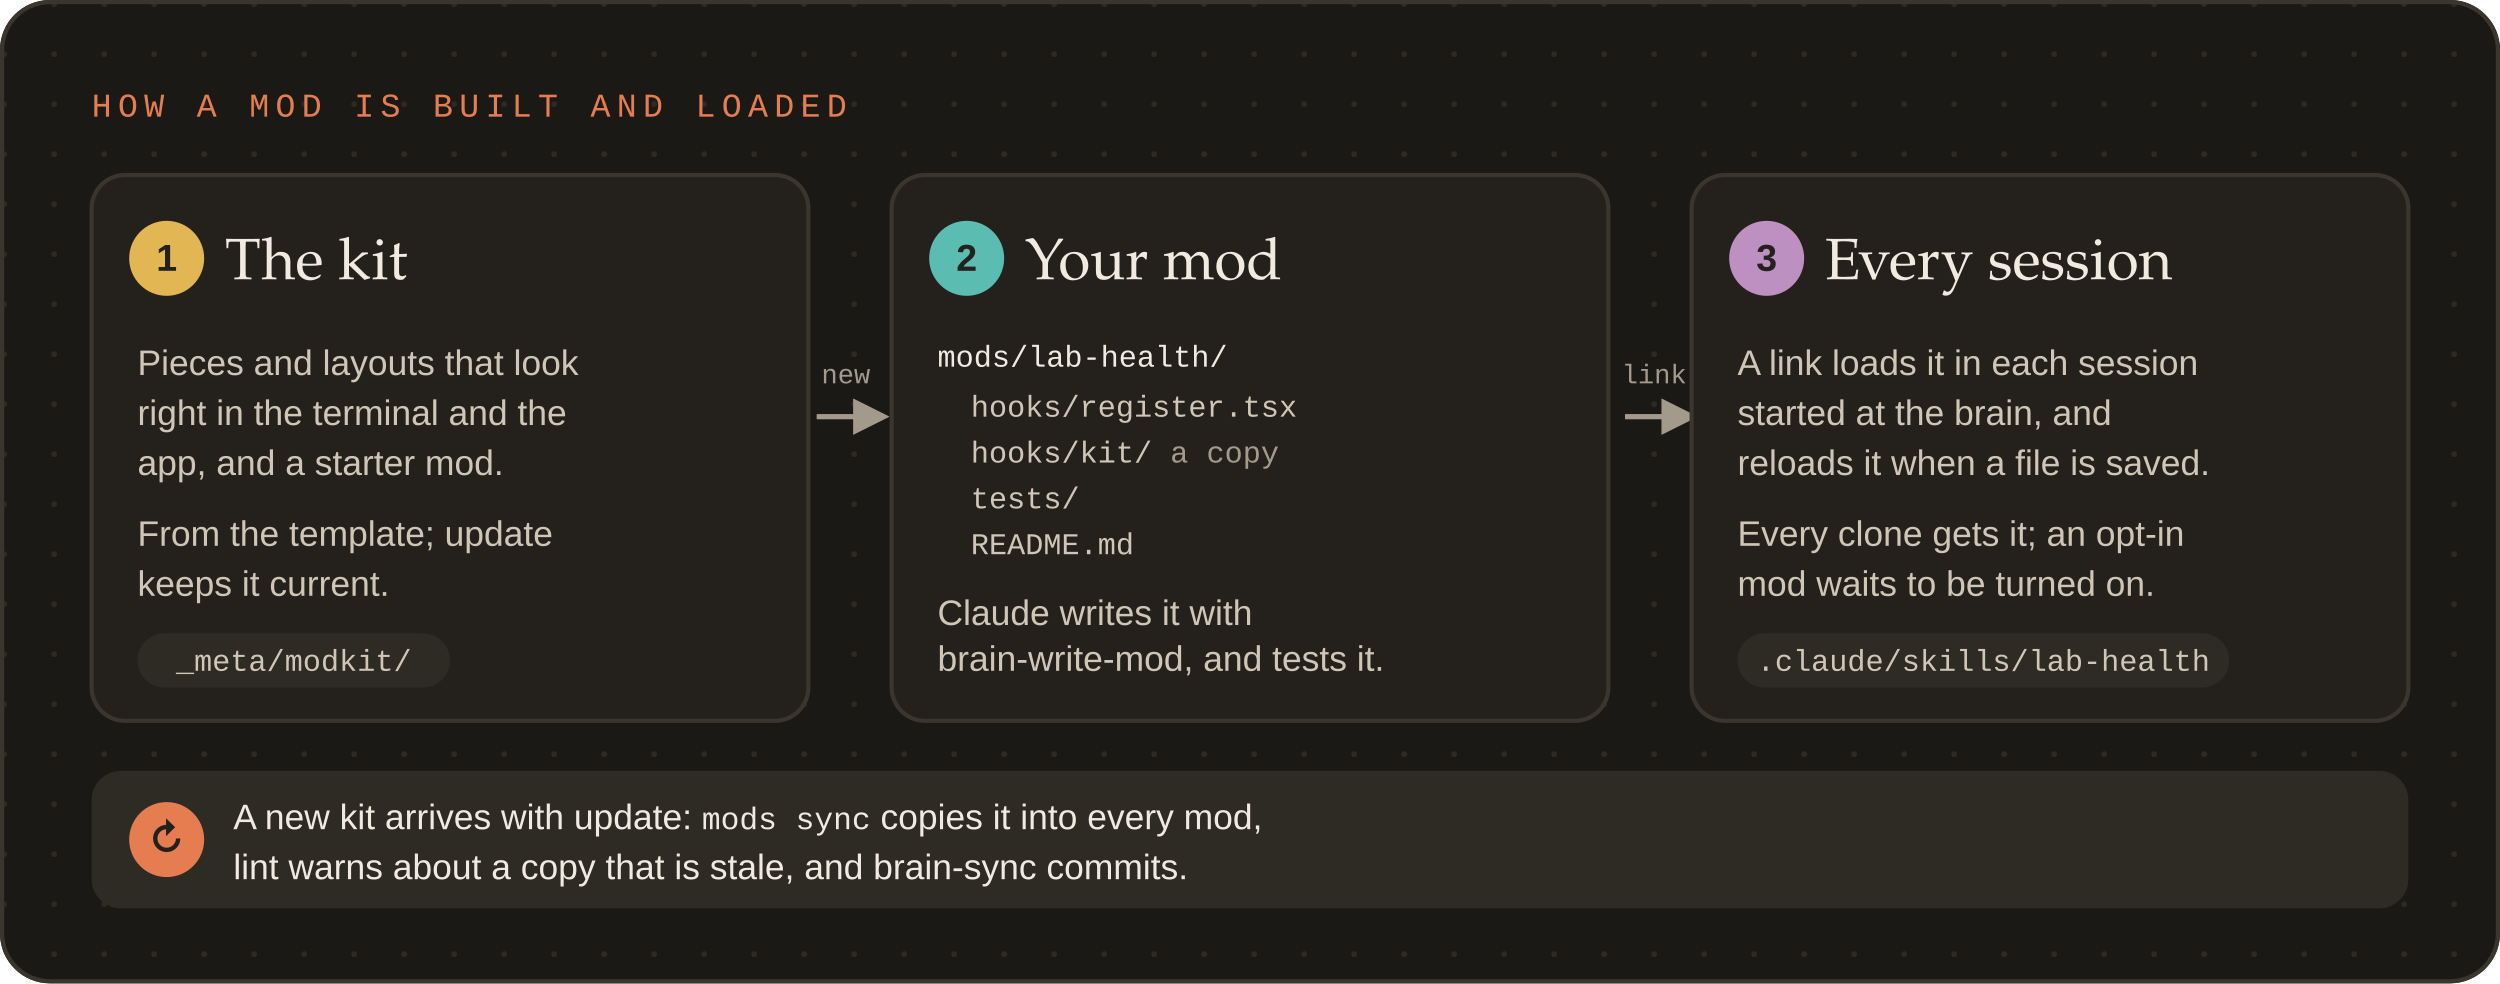
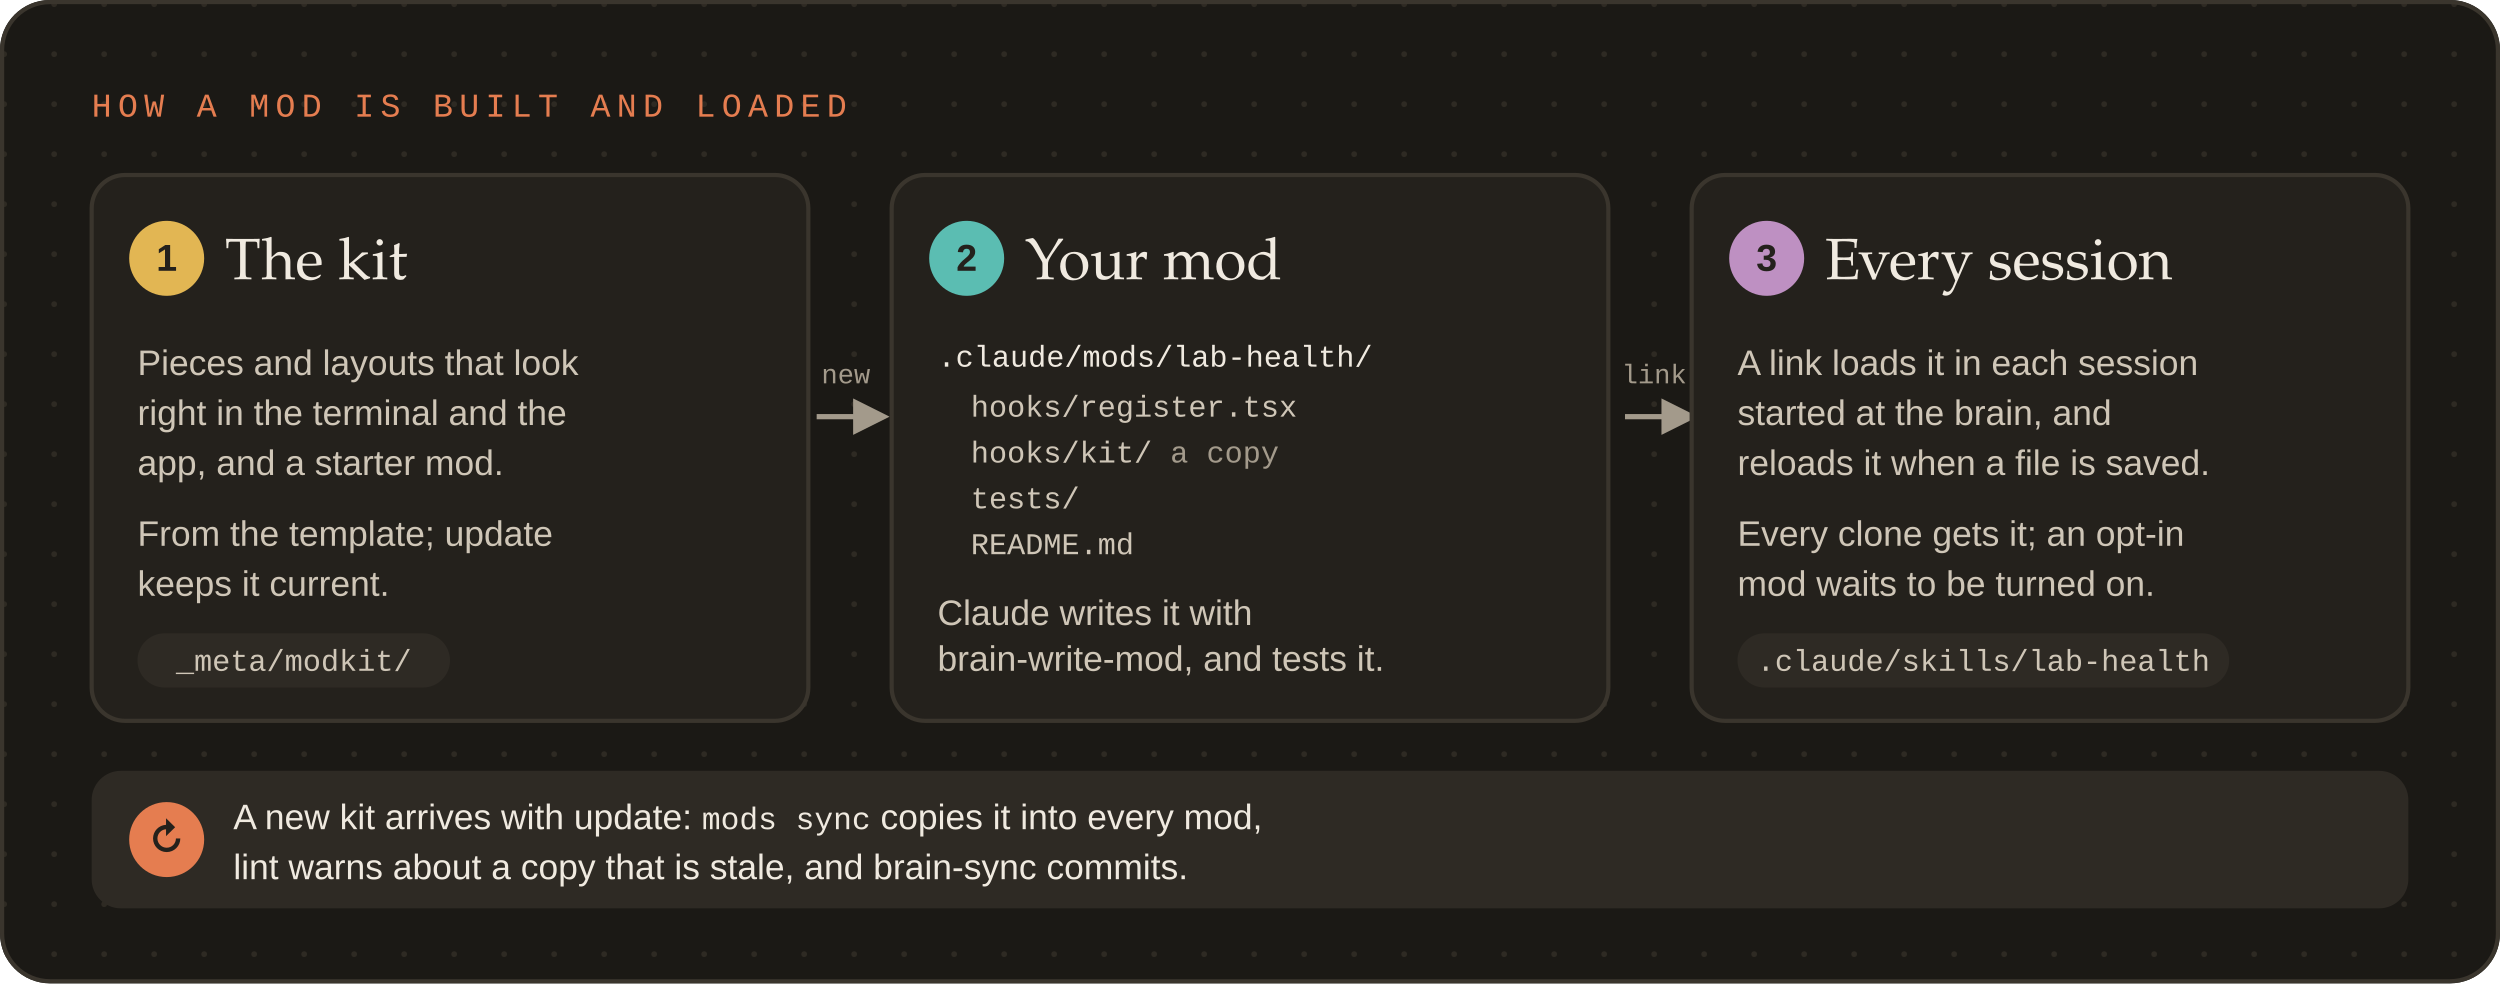
<svg xmlns="http://www.w3.org/2000/svg" width="1200" height="472" viewBox="0 0 1200 472" role="img" aria-labelledby="title desc">
  <style>
    .serif { font-family: Georgia, 'Iowan Old Style', 'Palatino Linotype', 'DejaVu Serif', serif; }
    .sans { font-family: -apple-system, BlinkMacSystemFont, 'Segoe UI', 'Helvetica Neue', Arial, 'Liberation Sans', sans-serif; }
    .mono { font-family: ui-monospace, SFMono-Regular, Menlo, Consolas, 'Liberation Mono', monospace; }
    .card { fill: #24211C; stroke: #3A352D; stroke-width: 2; }
    .head { font-size: 28px; fill: #F0EAE0; }
    .body { font-size: 17px; fill: #CFC6B7; }
    .tree { font-size: 14.5px; fill: #CFC6B7; }
    .tag { font-size: 14.5px; fill: #CFC6B7; }
    .num { font-size: 18px; fill: #24211C; font-weight: 700; }
  </style>
  <defs>
    <pattern id="dots" width="24" height="24" patternUnits="userSpaceOnUse">
      <circle cx="2" cy="2" r="1.4" fill="#2E2A23" />
    </pattern>
    <marker id="arrow" viewBox="0 0 10 10" refX="6" refY="5" markerWidth="7" markerHeight="7" orient="auto-start-reverse">
      <path d="M0 0 L10 5 L0 10 z" fill="#A39A8B" />
    </marker>
  </defs>
  <rect width="1200" height="472" rx="24" fill="#1B1915" />
  <rect width="1200" height="472" rx="24" fill="url(#dots)" />
  <rect x="1" y="1" width="1198" height="470" rx="23" fill="none" stroke="#3A352D" stroke-width="2" />
  <text x="44" y="56" class="mono" font-size="16" letter-spacing="3" fill="#E57D50">HOW A MOD IS BUILT AND LOADED</text>
  <g stroke="#A39A8B" stroke-width="2.5" marker-end="url(#arrow)">
    <line x1="392" y1="200" x2="420" y2="200" />
    <line x1="780" y1="200" x2="808" y2="200" />
  </g>
  <text x="406" y="184" class="mono" font-size="13" fill="#A39A8B" text-anchor="middle">new</text>
  <text x="794" y="184" class="mono" font-size="13" fill="#A39A8B" text-anchor="middle">link</text>
  <rect class="card" x="44" y="84" width="344" height="262" rx="16" />
  <circle cx="80" cy="124" r="18" fill="#E2B653" />
  <text x="80" y="130" class="sans num" text-anchor="middle">1</text>
  <text x="108" y="134" class="serif head">The kit</text>
  <text class="sans body">
    <tspan x="66" y="180">Pieces and layouts that look</tspan>
    <tspan x="66" y="204">right in the terminal and the</tspan>
    <tspan x="66" y="228">app, and a starter mod.</tspan>
  </text>
  <text class="sans body">
    <tspan x="66" y="262">From the template; update</tspan>
    <tspan x="66" y="286">keeps it current.</tspan>
  </text>
  <rect x="66" y="304" width="150" height="26" rx="13" fill="#2E2A24" />
  <text x="141" y="322" class="mono tag" text-anchor="middle">_meta/modkit/</text>
  <rect class="card" x="428" y="84" width="344" height="262" rx="16" />
  <circle cx="464" cy="124" r="18" fill="#5BBDB2" />
  <text x="464" y="130" class="sans num" text-anchor="middle">2</text>
  <text x="492" y="134" class="serif head">Your mod</text>
  <text class="mono tree">
-     <tspan x="450" y="176" fill="#F0EAE0">mods/lab-health/</tspan>
+     <tspan x="450" y="176" fill="#F0EAE0">.claude/mods/lab-health/</tspan>
    <tspan x="466" y="200">hooks/register.tsx</tspan>
    <tspan x="466" y="222">hooks/kit/  <tspan fill="#A39A8B">a copy</tspan>
    </tspan>
    <tspan x="466" y="244">tests/</tspan>
    <tspan x="466" y="266">README.md</tspan>
  </text>
  <text class="sans body">
    <tspan x="450" y="300">Claude writes it with</tspan>
    <tspan x="450" y="322">brain-write-mod, and tests it.</tspan>
  </text>
  <rect class="card" x="812" y="84" width="344" height="262" rx="16" />
  <circle cx="848" cy="124" r="18" fill="#BE90C2" />
  <text x="848" y="130" class="sans num" text-anchor="middle">3</text>
  <text x="876" y="134" class="serif head">Every session</text>
  <text class="sans body">
    <tspan x="834" y="180">A link loads it in each session</tspan>
    <tspan x="834" y="204">started at the brain, and</tspan>
    <tspan x="834" y="228">reloads it when a file is saved.</tspan>
  </text>
  <text class="sans body">
    <tspan x="834" y="262">Every clone gets it; an opt-in</tspan>
    <tspan x="834" y="286">mod waits to be turned on.</tspan>
  </text>
  <rect x="834" y="304" width="236" height="26" rx="13" fill="#2E2A24" />
  <text x="952" y="322" class="mono tag" text-anchor="middle">.claude/skills/lab-health</text>
  <rect x="44" y="370" width="1112" height="66" rx="14" fill="#2E2A24" />
  <circle cx="80" cy="403" r="18" fill="#E57D50" />
  <text x="80" y="409" class="sans num" text-anchor="middle">↻</text>
  <text x="112" y="398" class="sans" font-size="17" fill="#F0EAE0">A new kit arrives with update: <tspan class="mono" font-size="15">mods sync</tspan> copies it into every mod,</text>
  <text x="112" y="422" class="sans" font-size="17" fill="#F0EAE0">lint warns about a copy that is stale, and brain-sync commits.</text>
</svg>
